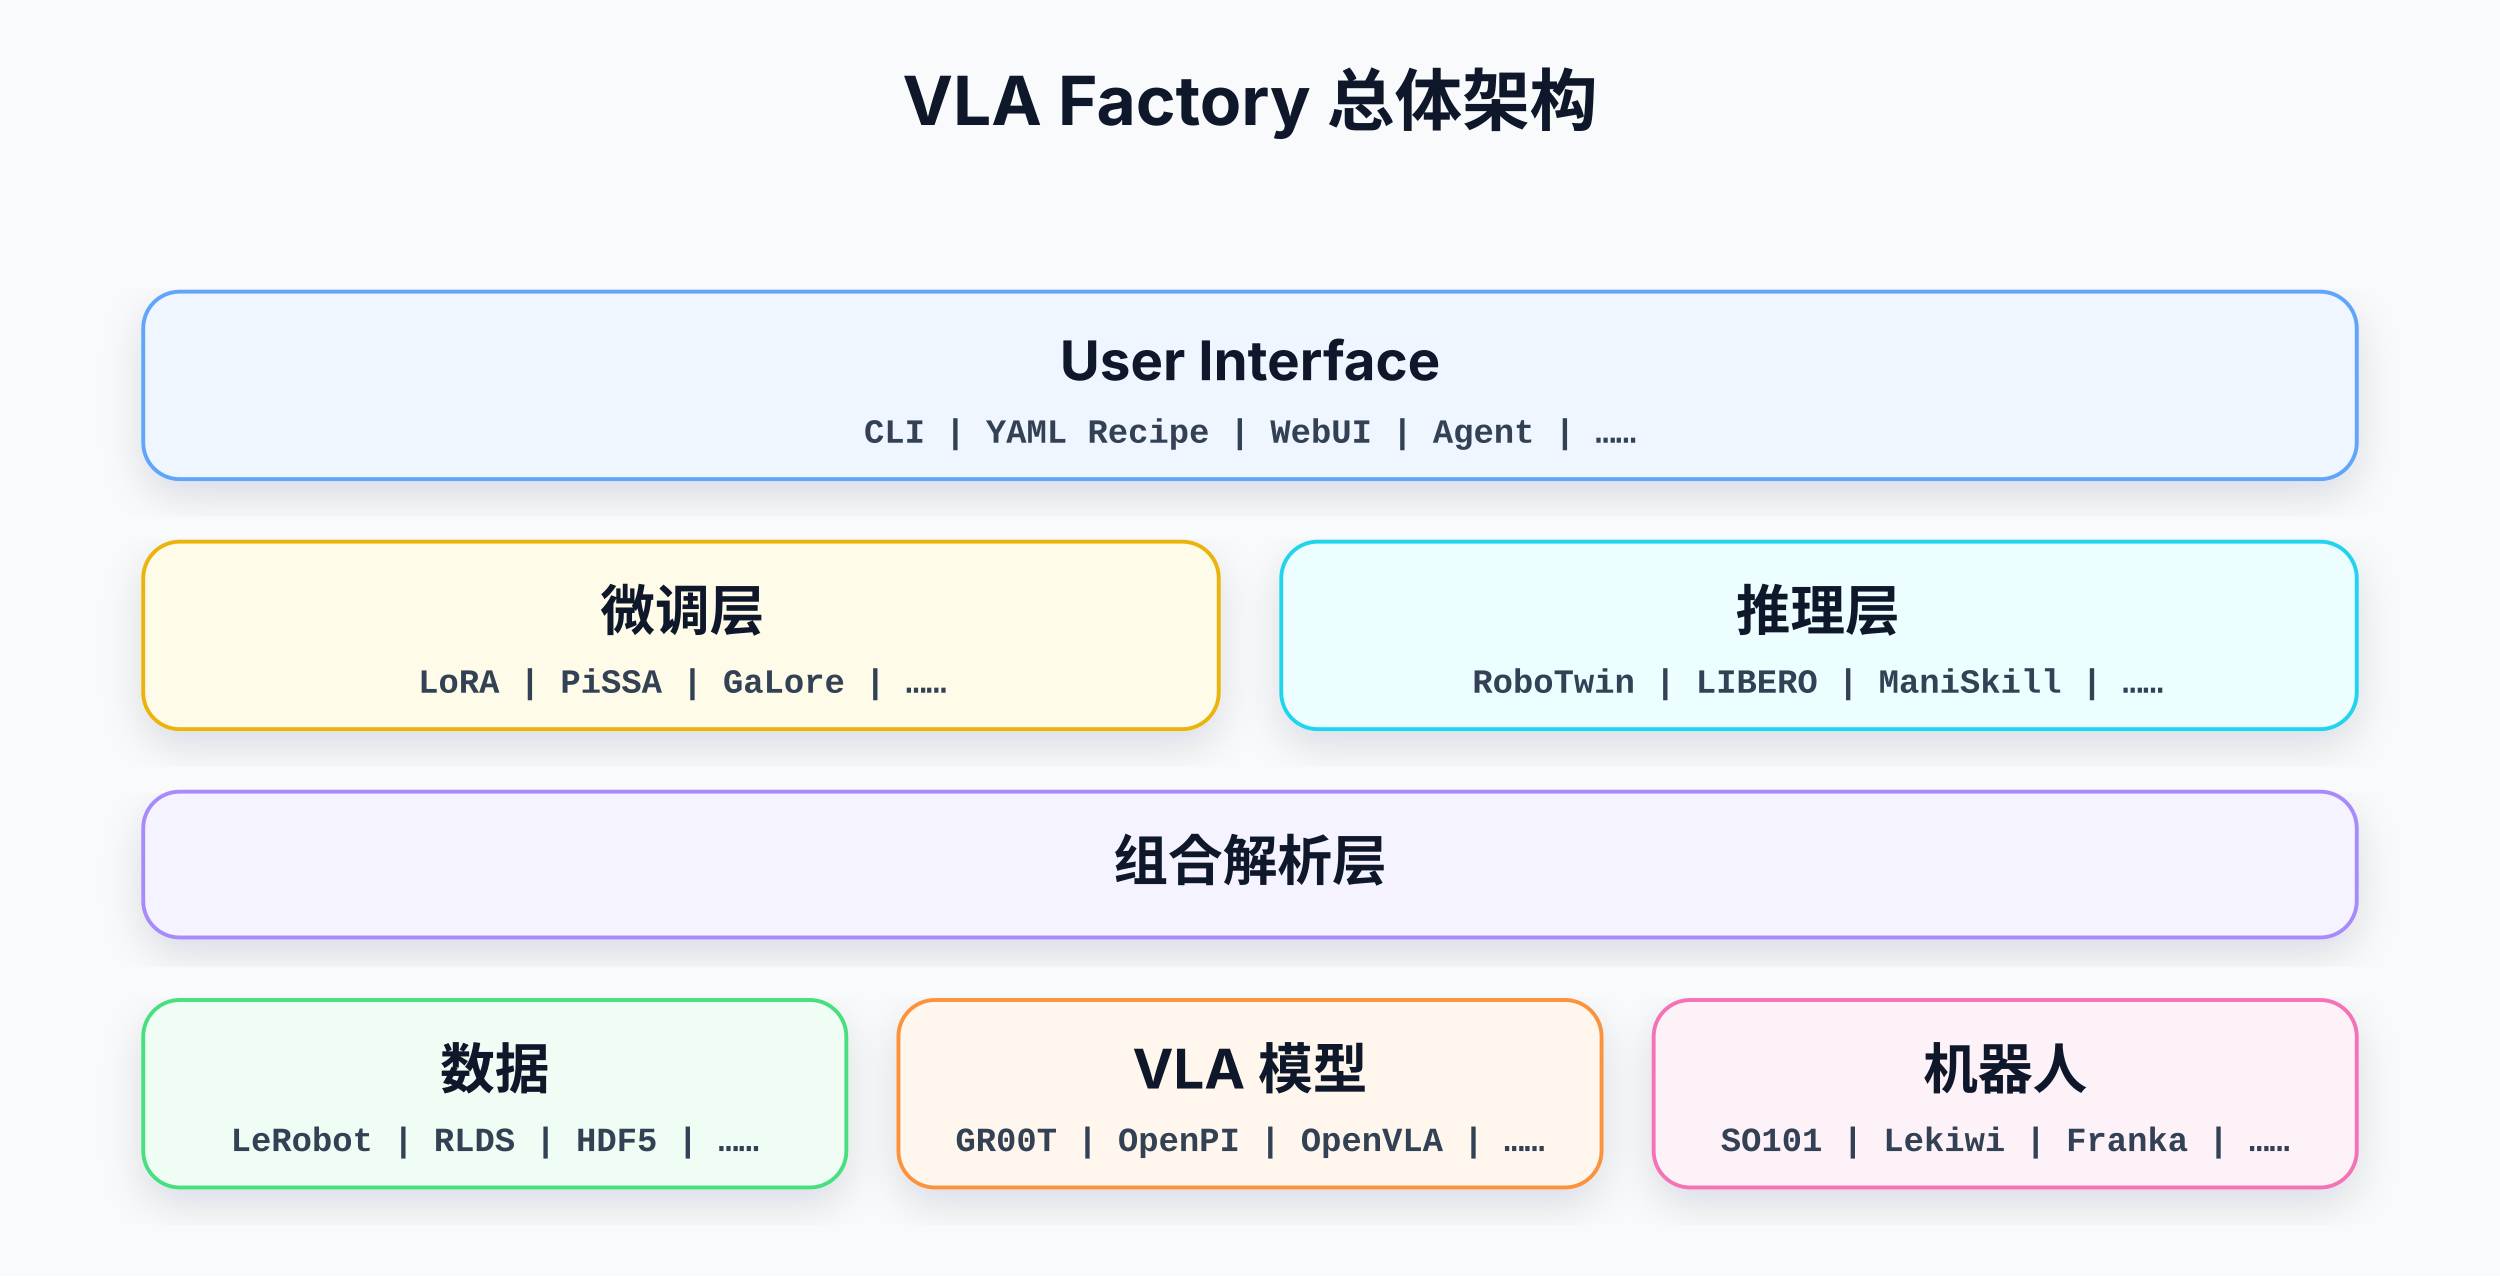
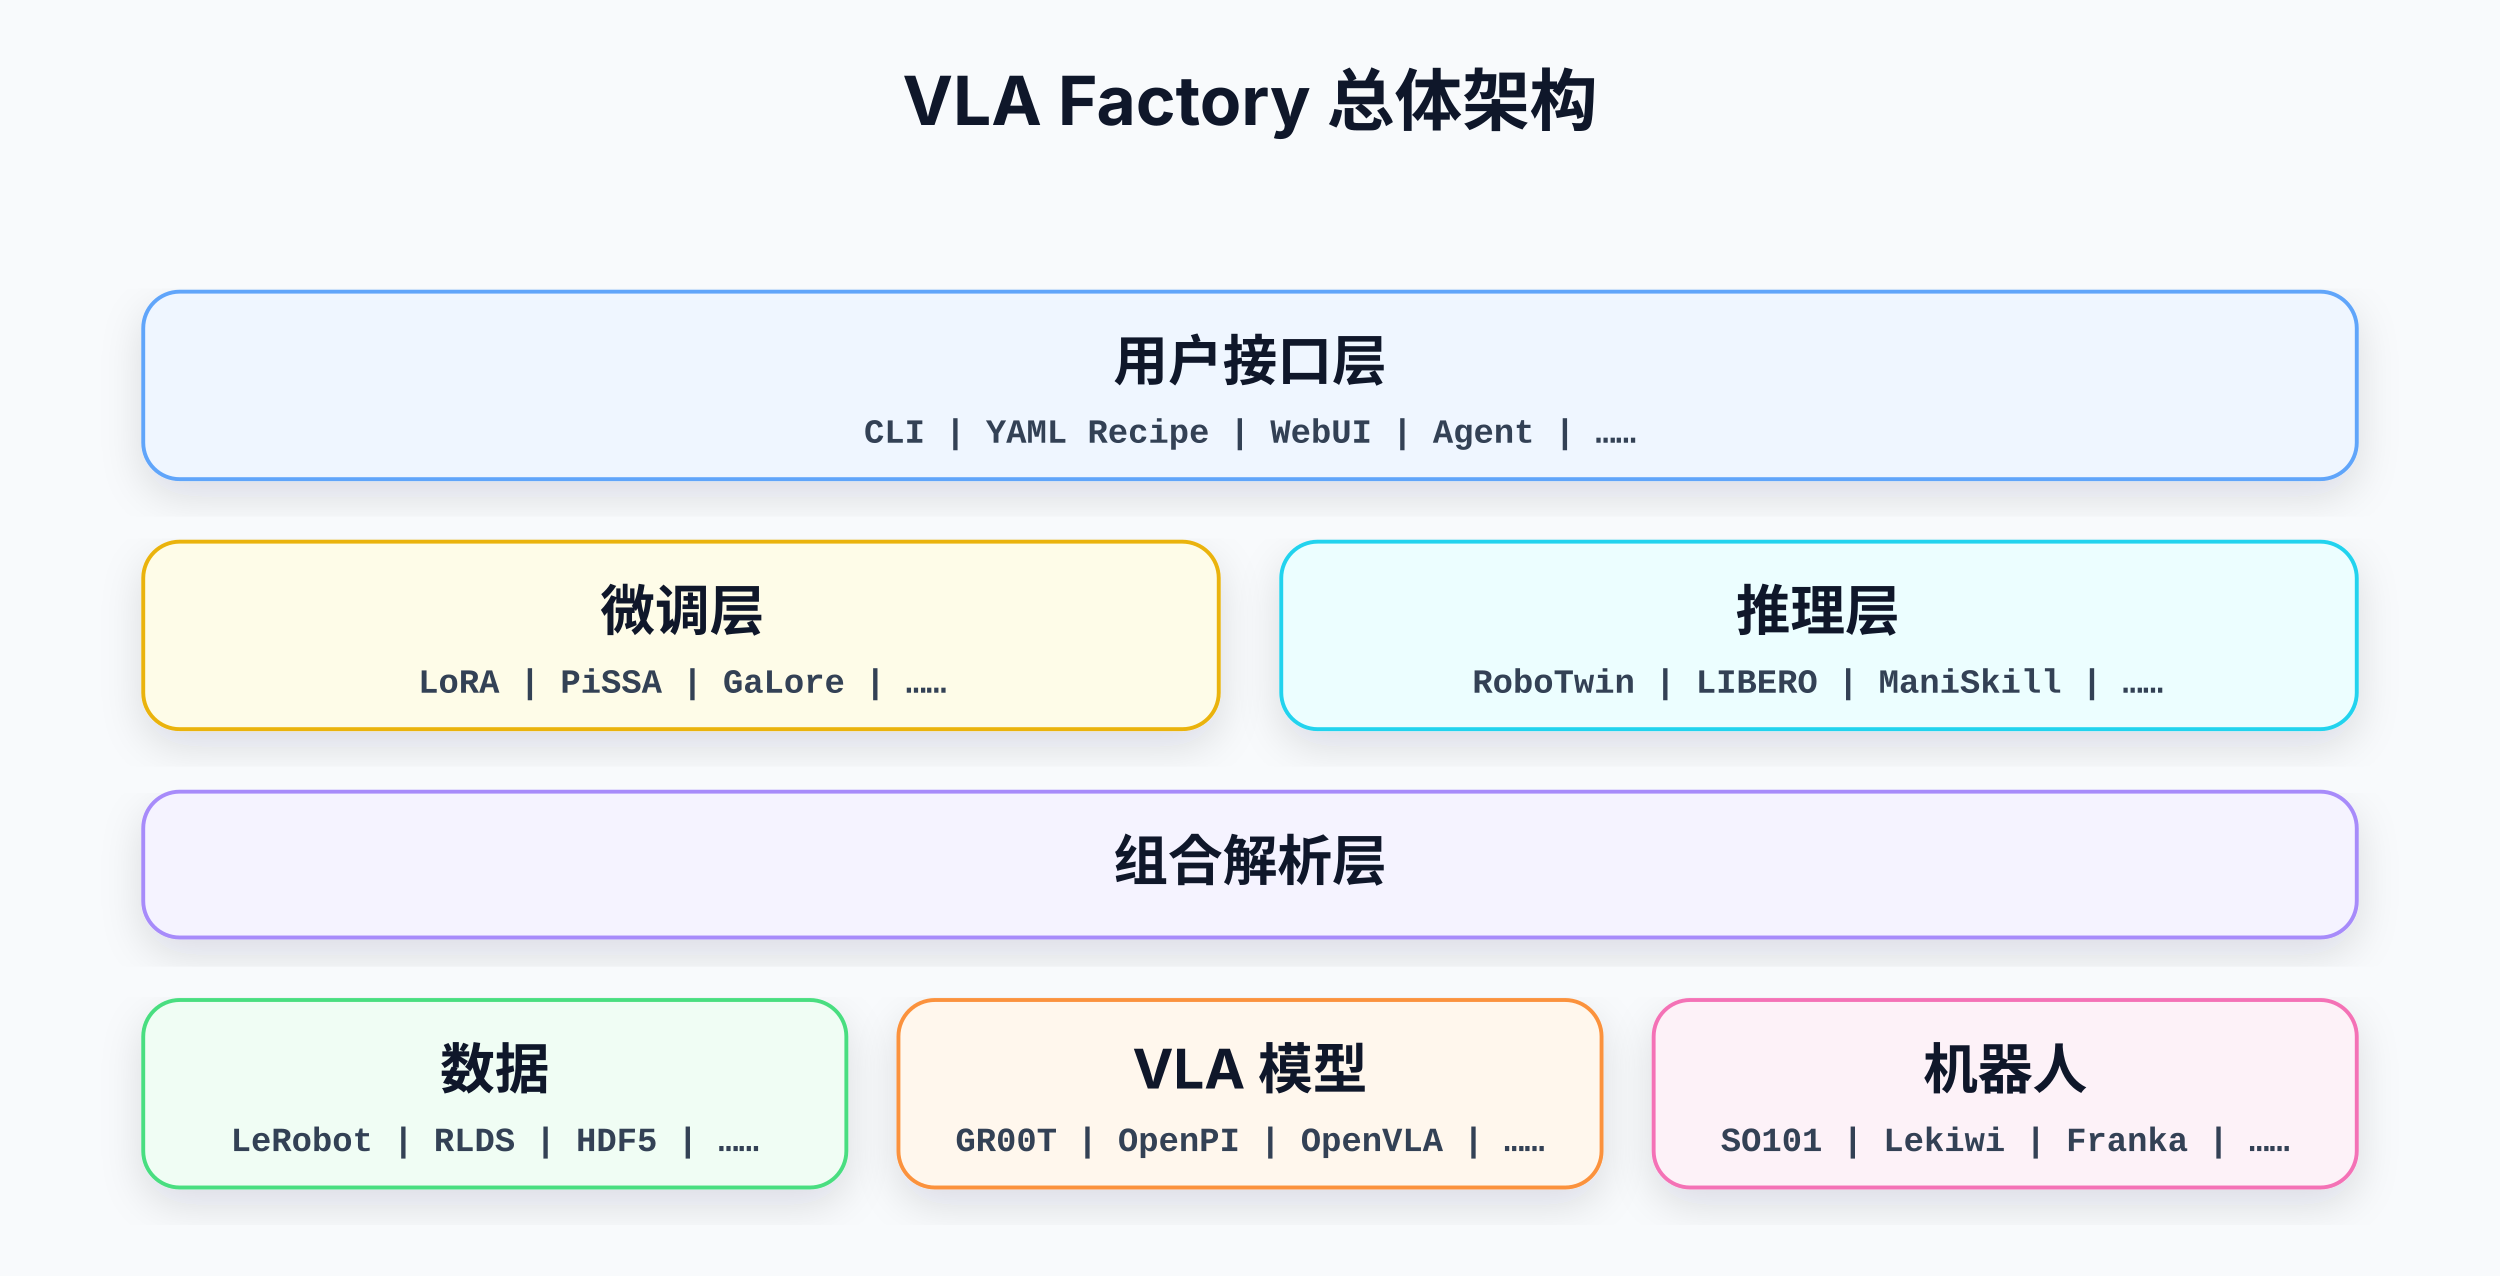
<svg xmlns="http://www.w3.org/2000/svg" width="960" height="490" viewBox="0 0 960 490" role="img" aria-labelledby="title desc">
  <defs>
    <filter id="shadow" x="-8%" y="-10%" width="116%" height="130%">
      <feDropShadow dx="0" dy="6" stdDeviation="8" flood-color="#0f172a" flood-opacity="0.12" />
    </filter>
    <style>
      .bg { fill: #f8fafc; }
      .layer { stroke-width: 1.5; filter: url(#shadow); }
      .user { fill: #eff6ff; stroke: #60a5fa; }
      .train { fill: #fefce8; stroke: #eab308; }
      .infer { fill: #ecfeff; stroke: #22d3ee; }
      .resolve { fill: #f5f3ff; stroke: #a78bfa; }
      .data { fill: #f0fdf4; stroke: #4ade80; }
      .model { fill: #fff7ed; stroke: #fb923c; }
      .robot { fill: #fdf2f8; stroke: #f472b6; }
      .title { font: 700 26px system-ui, -apple-system, BlinkMacSystemFont, "Segoe UI", sans-serif; fill: #0f172a; }
      .layer-title { font: 700 21px system-ui, -apple-system, BlinkMacSystemFont, "Segoe UI", sans-serif; fill: #0f172a; }
      .code { font: 600 13px ui-monospace, SFMono-Regular, Menlo, Consolas, "Liberation Mono", monospace; fill: #334155; }
    </style>
  </defs>
  <rect class="bg" width="960" height="490" />
  <text x="480" y="48" text-anchor="middle" class="title">VLA Factory 总体架构</text>
  <rect x="55" y="112" width="850" height="72" rx="14" class="layer user" />
-   <text x="480" y="146" text-anchor="middle" class="layer-title">User Interface</text>
+   <text x="480" y="146" text-anchor="middle" class="layer-title">用户接口层</text>
  <text x="480" y="170" text-anchor="middle" class="code">CLI | YAML Recipe | WebUI | Agent | ……</text>
  <rect x="55" y="208" width="413" height="72" rx="14" class="layer train" />
  <text x="262" y="242" text-anchor="middle" class="layer-title">微调层</text>
  <text x="262" y="266" text-anchor="middle" class="code">LoRA | PiSSA | GaLore | ……</text>
  <rect x="492" y="208" width="413" height="72" rx="14" class="layer infer" />
  <text x="698" y="242" text-anchor="middle" class="layer-title">推理层</text>
  <text x="698" y="266" text-anchor="middle" class="code">RoboTwin | LIBERO | ManiSkill | ……</text>
  <rect x="55" y="304" width="850" height="56" rx="14" class="layer resolve" />
  <text x="480" y="338" text-anchor="middle" class="layer-title">组合解析层</text>
  <rect x="55" y="384" width="270" height="72" rx="14" class="layer data" />
  <text x="190" y="418" text-anchor="middle" class="layer-title">数据</text>
  <text x="190" y="442" text-anchor="middle" class="code">LeRobot | RLDS | HDF5 | ……</text>
  <rect x="345" y="384" width="270" height="72" rx="14" class="layer model" />
  <text x="480" y="418" text-anchor="middle" class="layer-title">VLA 模型</text>
  <text x="480" y="442" text-anchor="middle" class="code">GR00T | OpenPI | OpenVLA | ……</text>
  <rect x="635" y="384" width="270" height="72" rx="14" class="layer robot" />
  <text x="770" y="418" text-anchor="middle" class="layer-title">机器人</text>
  <text x="770" y="442" text-anchor="middle" class="code">SO101 | Lekiwi | Franka | ……</text>
</svg>
